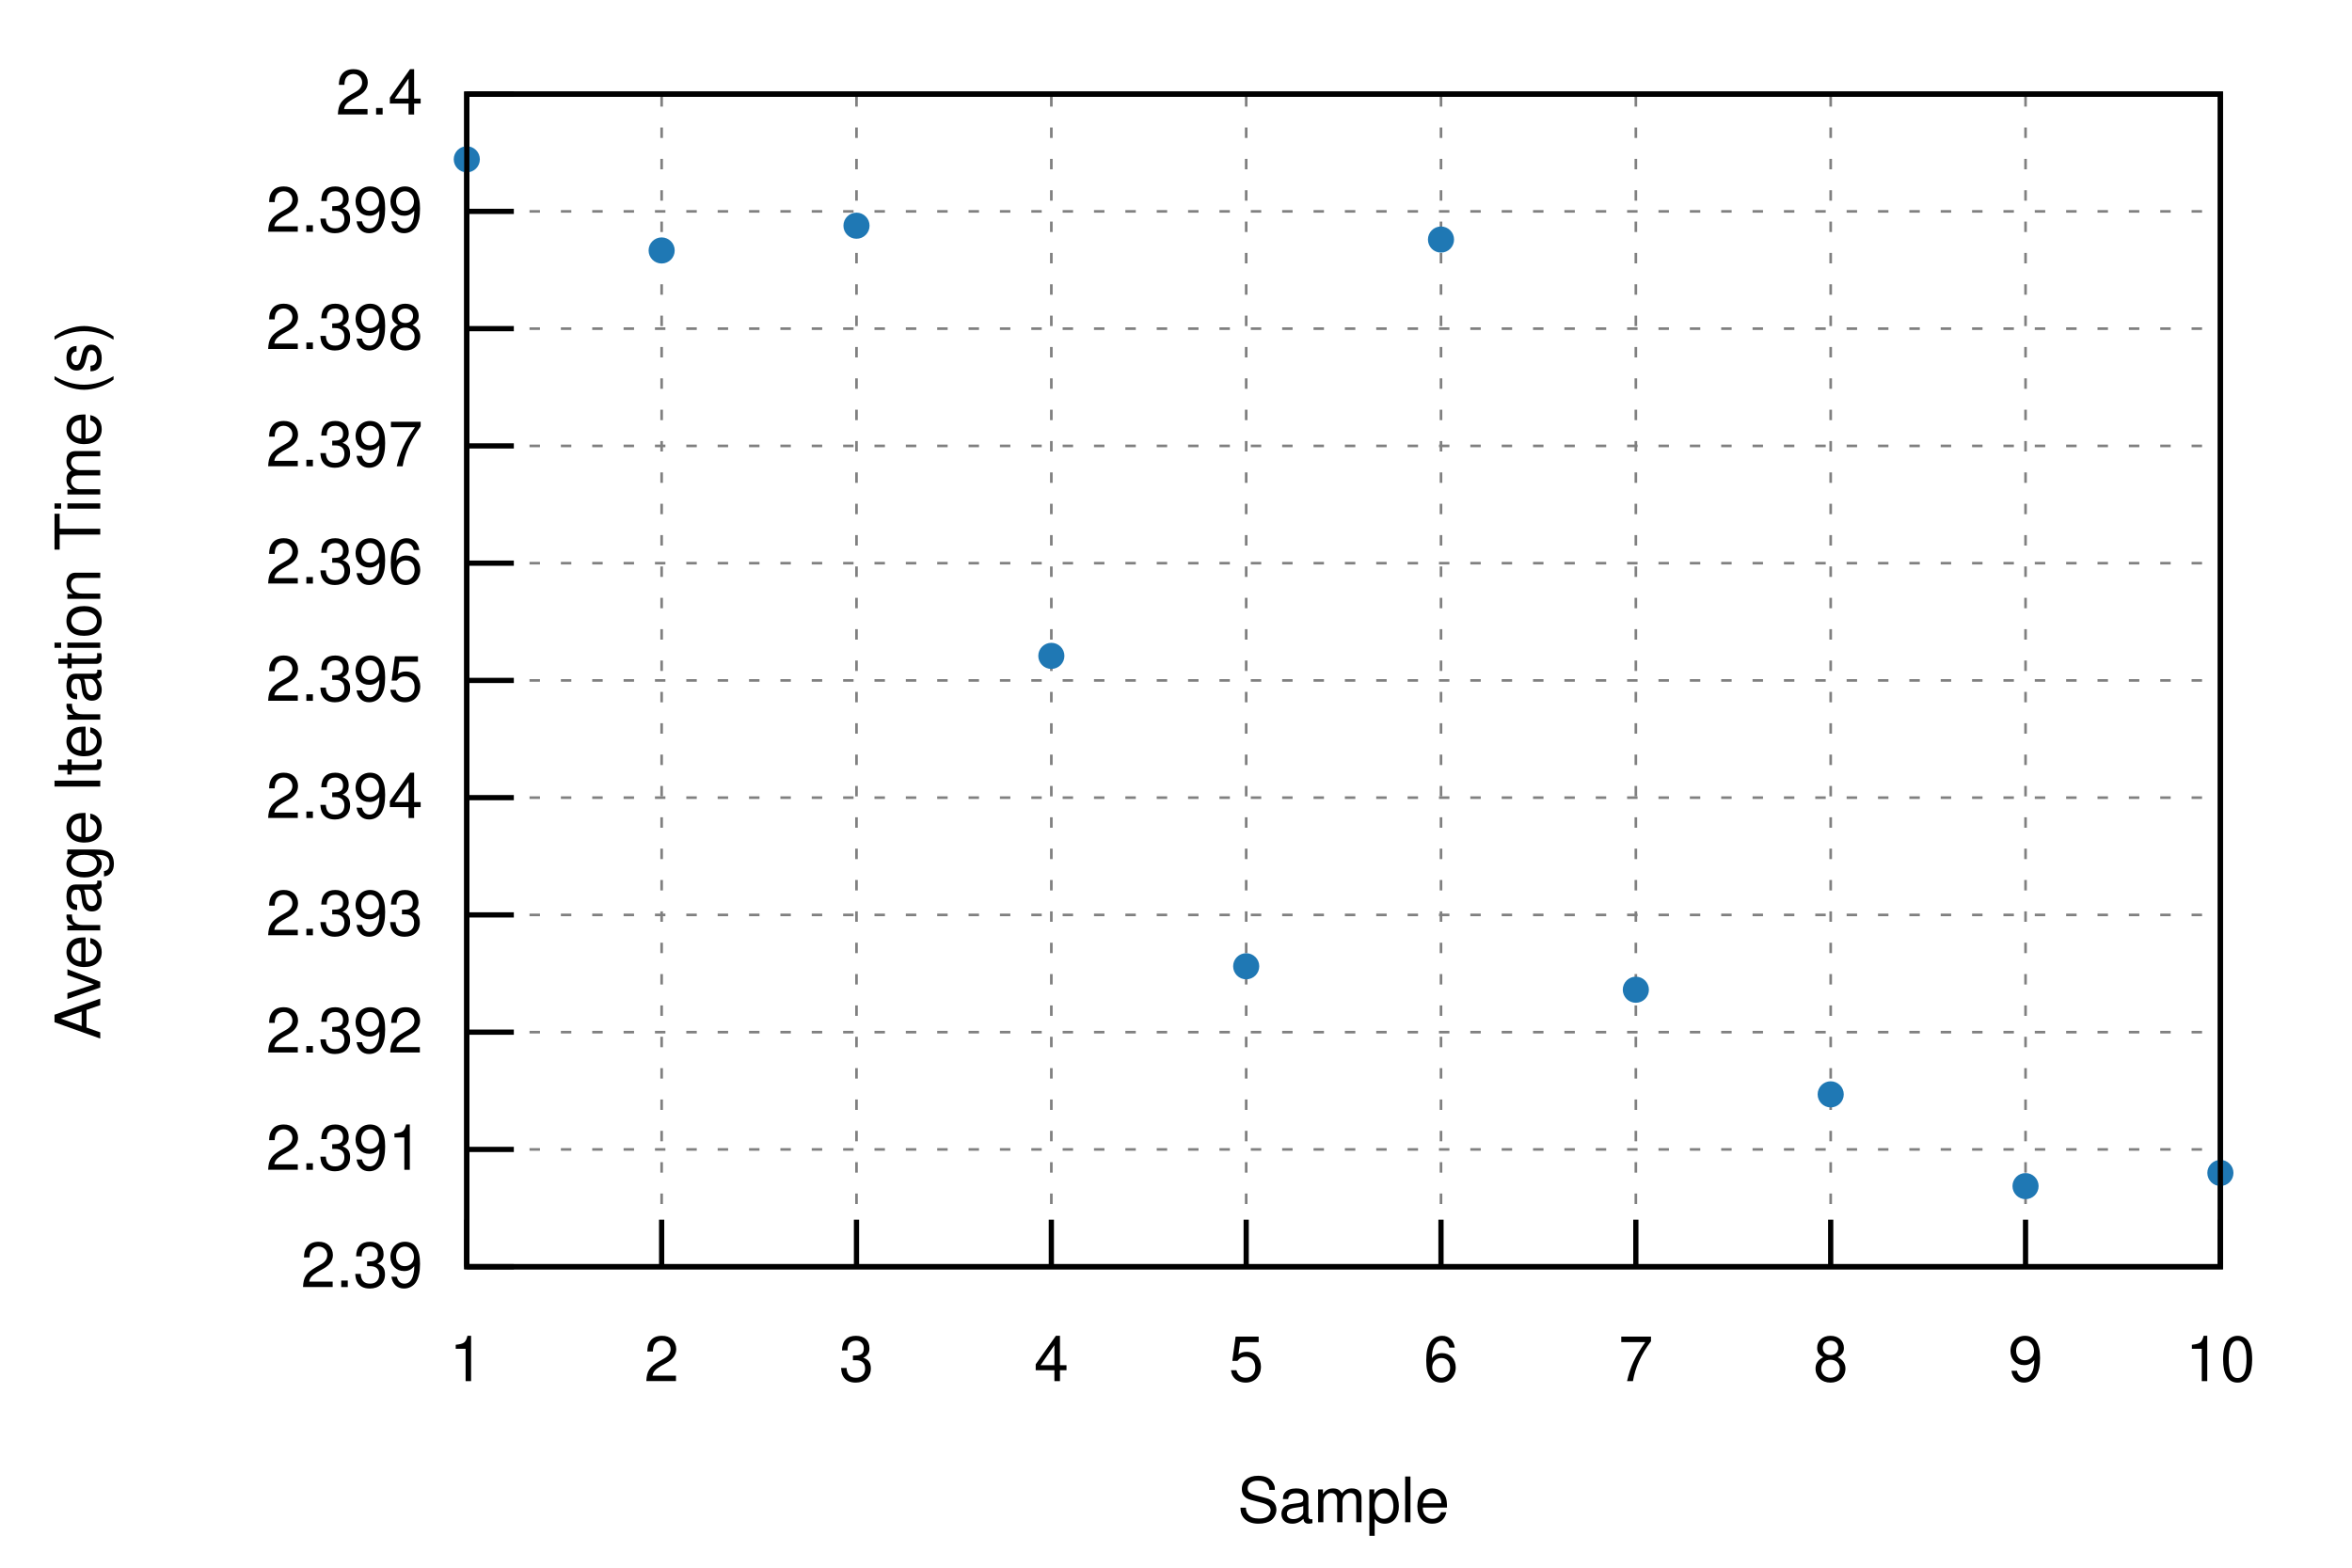
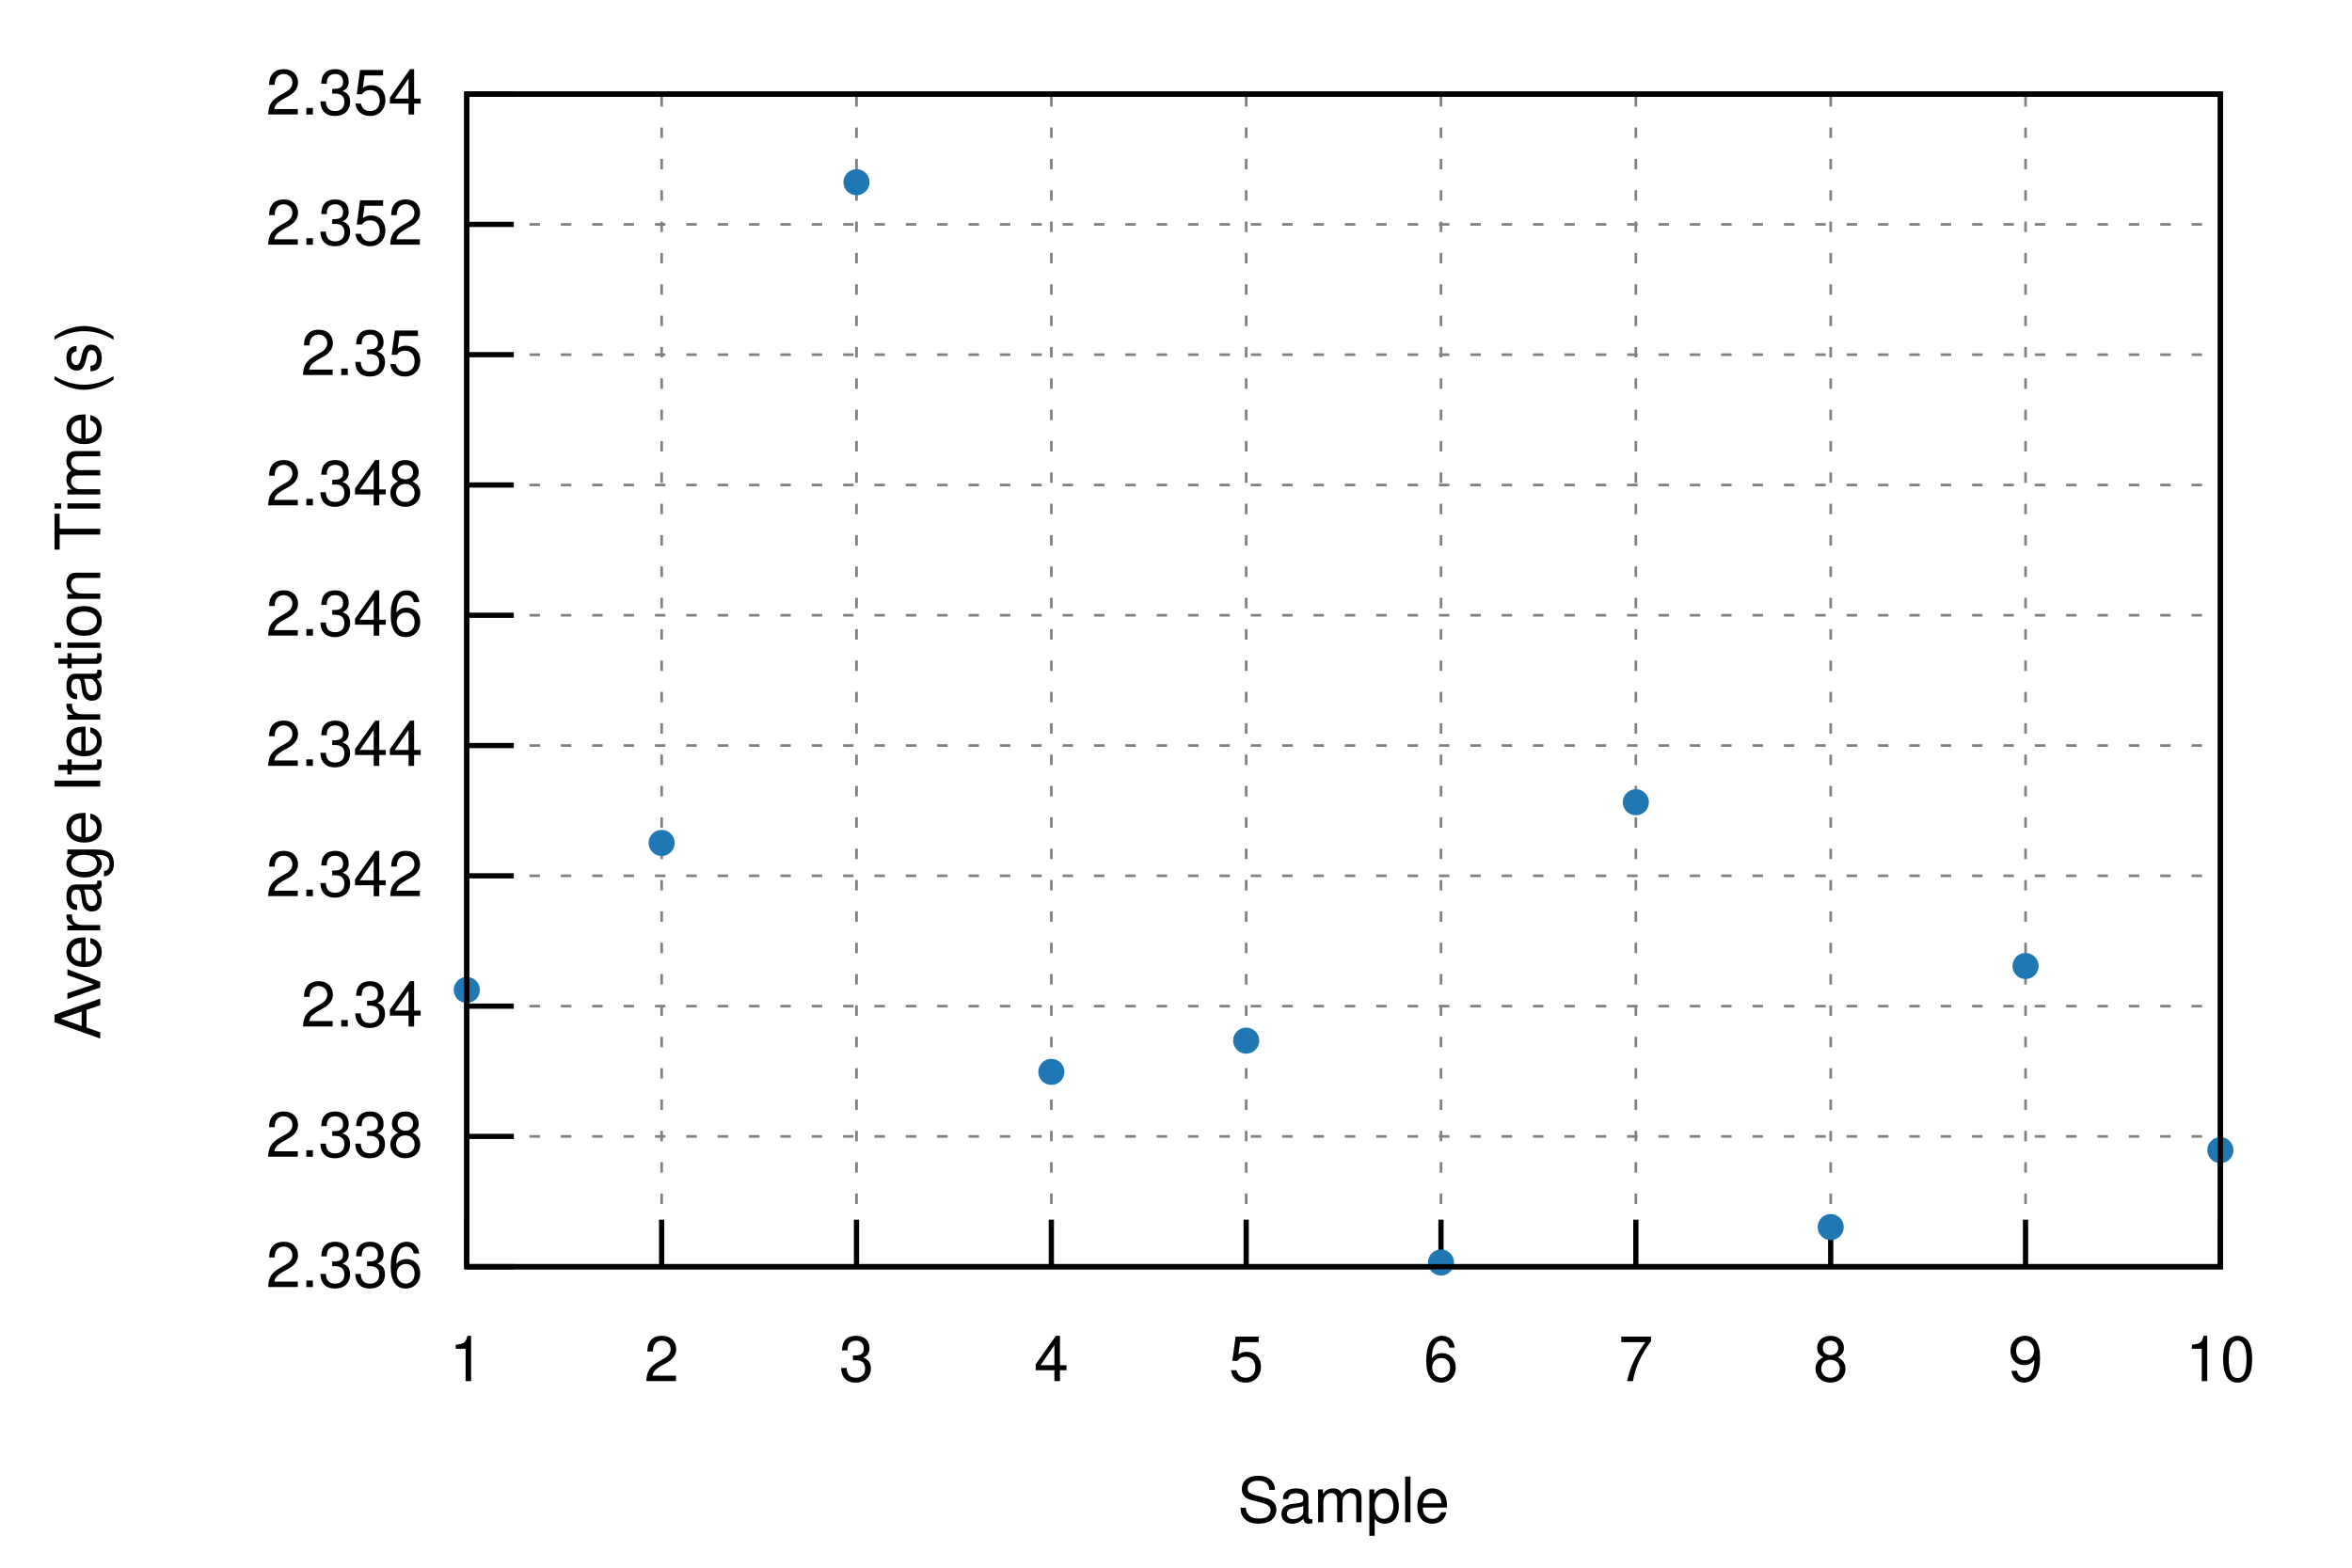
<svg xmlns="http://www.w3.org/2000/svg" xmlns:xlink="http://www.w3.org/1999/xlink" viewBox="0 0 450 300">
  <g id="gnuplot_canvas">
    <rect x="0" y="0" width="450" height="300" fill="none" />
    <defs>
      <circle id="gpDot" r="0.5" stroke-width="0.5" stroke="currentColor" />
      <path id="gpPt0" stroke-width="0.222" stroke="currentColor" d="M-1,0 h2 M0,-1 v2" />
      <path id="gpPt1" stroke-width="0.222" stroke="currentColor" d="M-1,-1 L1,1 M1,-1 L-1,1" />
      <path id="gpPt2" stroke-width="0.222" stroke="currentColor" d="M-1,0 L1,0 M0,-1 L0,1 M-1,-1 L1,1 M-1,1 L1,-1" />
      <rect id="gpPt3" stroke-width="0.222" stroke="currentColor" x="-1" y="-1" width="2" height="2" />
      <rect id="gpPt4" stroke-width="0.222" stroke="currentColor" fill="currentColor" x="-1" y="-1" width="2" height="2" />
      <circle id="gpPt5" stroke-width="0.222" stroke="currentColor" cx="0" cy="0" r="1" />
      <use xlink:href="#gpPt5" id="gpPt6" fill="currentColor" stroke="none" />
      <path id="gpPt7" stroke-width="0.222" stroke="currentColor" d="M0,-1.33 L-1.33,0.67 L1.33,0.67 z" />
      <use xlink:href="#gpPt7" id="gpPt8" fill="currentColor" stroke="none" />
      <use xlink:href="#gpPt7" id="gpPt9" stroke="currentColor" transform="rotate(180)" />
      <use xlink:href="#gpPt9" id="gpPt10" fill="currentColor" stroke="none" />
      <use xlink:href="#gpPt3" id="gpPt11" stroke="currentColor" transform="rotate(45)" />
      <use xlink:href="#gpPt11" id="gpPt12" fill="currentColor" stroke="none" />
      <path id="gpPt13" stroke-width="0.222" stroke="currentColor" d="M0,1.330 L1.265,0.411 L0.782,-1.067 L-0.782,-1.076 L-1.265,0.411 z" />
      <use xlink:href="#gpPt13" id="gpPt14" fill="currentColor" stroke="none" />
      <filter id="textbox" filterUnits="objectBoundingBox" x="0" y="0" height="1" width="1">
        <feFlood flood-color="white" flood-opacity="1" result="bgnd" />
        <feComposite in="SourceGraphic" in2="bgnd" operator="atop" />
      </filter>
      <filter id="greybox" filterUnits="objectBoundingBox" x="0" y="0" height="1" width="1">
        <feFlood flood-color="lightgrey" flood-opacity="1" result="grey" />
        <feComposite in="SourceGraphic" in2="grey" operator="atop" />
      </filter>
    </defs>
    <g fill="none" color="white" stroke="currentColor" stroke-width="1.00" stroke-linecap="butt" stroke-linejoin="miter">
</g>
    <g fill="none" color="black" stroke="currentColor" stroke-width="1.00" stroke-linecap="butt" stroke-linejoin="miter">
</g>
    <g fill="none" color="black" stroke="black" stroke-width="0.50" stroke-linecap="butt" stroke-linejoin="miter">
</g>
    <g fill="none" color="gray" stroke="currentColor" stroke-width="0.50" stroke-linecap="butt" stroke-linejoin="miter">
      <path stroke="gray" stroke-dasharray="2,4" class="gridline" d="M89.31,242.40 L424.82,242.40  " />
    </g>
    <g fill="none" color="gray" stroke="gray" stroke-width="1.00" stroke-linecap="butt" stroke-linejoin="miter">
</g>
    <g fill="none" color="black" stroke="currentColor" stroke-width="1.00" stroke-linecap="butt" stroke-linejoin="miter">
      <path stroke="black" d="M89.31,242.40 L98.31,242.40  " />
      <g transform="translate(80.92,246.30)" stroke="none" fill="black" font-family="Helvetica" font-size="12.00" text-anchor="end">
        <text>
-           <tspan font-family="Helvetica"> 2.39</tspan>
-         </text>
-       </g>
-     </g>
-     <g fill="none" color="black" stroke="currentColor" stroke-width="1.00" stroke-linecap="butt" stroke-linejoin="miter">
- </g>
-     <g fill="none" color="black" stroke="black" stroke-width="0.50" stroke-linecap="butt" stroke-linejoin="miter">
- </g>
-     <g fill="none" color="gray" stroke="currentColor" stroke-width="0.50" stroke-linecap="butt" stroke-linejoin="miter">
-       <path stroke="gray" stroke-dasharray="2,4" class="gridline" d="M89.31,219.96 L424.82,219.96  " />
-     </g>
-     <g fill="none" color="gray" stroke="gray" stroke-width="1.00" stroke-linecap="butt" stroke-linejoin="miter">
- </g>
-     <g fill="none" color="black" stroke="currentColor" stroke-width="1.00" stroke-linecap="butt" stroke-linejoin="miter">
-       <path stroke="black" d="M89.31,219.96 L98.31,219.96  " />
-       <g transform="translate(80.92,223.86)" stroke="none" fill="black" font-family="Helvetica" font-size="12.00" text-anchor="end">
-         <text>
-           <tspan font-family="Helvetica"> 2.391</tspan>
-         </text>
-       </g>
-     </g>
-     <g fill="none" color="black" stroke="currentColor" stroke-width="1.00" stroke-linecap="butt" stroke-linejoin="miter">
- </g>
-     <g fill="none" color="black" stroke="black" stroke-width="0.50" stroke-linecap="butt" stroke-linejoin="miter">
- </g>
-     <g fill="none" color="gray" stroke="currentColor" stroke-width="0.50" stroke-linecap="butt" stroke-linejoin="miter">
-       <path stroke="gray" stroke-dasharray="2,4" class="gridline" d="M89.31,197.52 L424.82,197.52  " />
-     </g>
-     <g fill="none" color="gray" stroke="gray" stroke-width="1.00" stroke-linecap="butt" stroke-linejoin="miter">
- </g>
-     <g fill="none" color="black" stroke="currentColor" stroke-width="1.00" stroke-linecap="butt" stroke-linejoin="miter">
-       <path stroke="black" d="M89.31,197.52 L98.31,197.52  " />
-       <g transform="translate(80.92,201.42)" stroke="none" fill="black" font-family="Helvetica" font-size="12.00" text-anchor="end">
-         <text>
-           <tspan font-family="Helvetica"> 2.392</tspan>
-         </text>
-       </g>
-     </g>
-     <g fill="none" color="black" stroke="currentColor" stroke-width="1.00" stroke-linecap="butt" stroke-linejoin="miter">
- </g>
-     <g fill="none" color="black" stroke="black" stroke-width="0.50" stroke-linecap="butt" stroke-linejoin="miter">
- </g>
-     <g fill="none" color="gray" stroke="currentColor" stroke-width="0.50" stroke-linecap="butt" stroke-linejoin="miter">
-       <path stroke="gray" stroke-dasharray="2,4" class="gridline" d="M89.31,175.08 L424.82,175.08  " />
-     </g>
-     <g fill="none" color="gray" stroke="gray" stroke-width="1.00" stroke-linecap="butt" stroke-linejoin="miter">
- </g>
-     <g fill="none" color="black" stroke="currentColor" stroke-width="1.00" stroke-linecap="butt" stroke-linejoin="miter">
-       <path stroke="black" d="M89.31,175.08 L98.31,175.08  " />
-       <g transform="translate(80.92,178.98)" stroke="none" fill="black" font-family="Helvetica" font-size="12.00" text-anchor="end">
-         <text>
-           <tspan font-family="Helvetica"> 2.393</tspan>
-         </text>
-       </g>
-     </g>
-     <g fill="none" color="black" stroke="currentColor" stroke-width="1.00" stroke-linecap="butt" stroke-linejoin="miter">
- </g>
-     <g fill="none" color="black" stroke="black" stroke-width="0.50" stroke-linecap="butt" stroke-linejoin="miter">
- </g>
-     <g fill="none" color="gray" stroke="currentColor" stroke-width="0.50" stroke-linecap="butt" stroke-linejoin="miter">
-       <path stroke="gray" stroke-dasharray="2,4" class="gridline" d="M89.31,152.64 L424.82,152.64  " />
-     </g>
-     <g fill="none" color="gray" stroke="gray" stroke-width="1.00" stroke-linecap="butt" stroke-linejoin="miter">
- </g>
-     <g fill="none" color="black" stroke="currentColor" stroke-width="1.00" stroke-linecap="butt" stroke-linejoin="miter">
-       <path stroke="black" d="M89.31,152.64 L98.31,152.64  " />
-       <g transform="translate(80.92,156.54)" stroke="none" fill="black" font-family="Helvetica" font-size="12.00" text-anchor="end">
-         <text>
-           <tspan font-family="Helvetica"> 2.394</tspan>
-         </text>
-       </g>
-     </g>
-     <g fill="none" color="black" stroke="currentColor" stroke-width="1.00" stroke-linecap="butt" stroke-linejoin="miter">
- </g>
-     <g fill="none" color="black" stroke="black" stroke-width="0.50" stroke-linecap="butt" stroke-linejoin="miter">
- </g>
-     <g fill="none" color="gray" stroke="currentColor" stroke-width="0.50" stroke-linecap="butt" stroke-linejoin="miter">
-       <path stroke="gray" stroke-dasharray="2,4" class="gridline" d="M89.31,130.21 L424.82,130.21  " />
-     </g>
-     <g fill="none" color="gray" stroke="gray" stroke-width="1.00" stroke-linecap="butt" stroke-linejoin="miter">
- </g>
-     <g fill="none" color="black" stroke="currentColor" stroke-width="1.00" stroke-linecap="butt" stroke-linejoin="miter">
-       <path stroke="black" d="M89.31,130.21 L98.31,130.21  " />
-       <g transform="translate(80.92,134.11)" stroke="none" fill="black" font-family="Helvetica" font-size="12.00" text-anchor="end">
-         <text>
-           <tspan font-family="Helvetica"> 2.395</tspan>
-         </text>
-       </g>
-     </g>
-     <g fill="none" color="black" stroke="currentColor" stroke-width="1.00" stroke-linecap="butt" stroke-linejoin="miter">
- </g>
-     <g fill="none" color="black" stroke="black" stroke-width="0.50" stroke-linecap="butt" stroke-linejoin="miter">
- </g>
-     <g fill="none" color="gray" stroke="currentColor" stroke-width="0.50" stroke-linecap="butt" stroke-linejoin="miter">
-       <path stroke="gray" stroke-dasharray="2,4" class="gridline" d="M89.31,107.77 L424.82,107.77  " />
-     </g>
-     <g fill="none" color="gray" stroke="gray" stroke-width="1.00" stroke-linecap="butt" stroke-linejoin="miter">
- </g>
-     <g fill="none" color="black" stroke="currentColor" stroke-width="1.00" stroke-linecap="butt" stroke-linejoin="miter">
-       <path stroke="black" d="M89.31,107.77 L98.31,107.77  " />
-       <g transform="translate(80.92,111.67)" stroke="none" fill="black" font-family="Helvetica" font-size="12.00" text-anchor="end">
-         <text>
-           <tspan font-family="Helvetica"> 2.396</tspan>
-         </text>
-       </g>
-     </g>
-     <g fill="none" color="black" stroke="currentColor" stroke-width="1.00" stroke-linecap="butt" stroke-linejoin="miter">
- </g>
-     <g fill="none" color="black" stroke="black" stroke-width="0.50" stroke-linecap="butt" stroke-linejoin="miter">
- </g>
-     <g fill="none" color="gray" stroke="currentColor" stroke-width="0.50" stroke-linecap="butt" stroke-linejoin="miter">
-       <path stroke="gray" stroke-dasharray="2,4" class="gridline" d="M89.31,85.33 L424.82,85.33  " />
-     </g>
-     <g fill="none" color="gray" stroke="gray" stroke-width="1.00" stroke-linecap="butt" stroke-linejoin="miter">
- </g>
-     <g fill="none" color="black" stroke="currentColor" stroke-width="1.00" stroke-linecap="butt" stroke-linejoin="miter">
-       <path stroke="black" d="M89.31,85.33 L98.31,85.33  " />
-       <g transform="translate(80.92,89.23)" stroke="none" fill="black" font-family="Helvetica" font-size="12.00" text-anchor="end">
-         <text>
-           <tspan font-family="Helvetica"> 2.397</tspan>
-         </text>
-       </g>
-     </g>
-     <g fill="none" color="black" stroke="currentColor" stroke-width="1.00" stroke-linecap="butt" stroke-linejoin="miter">
- </g>
-     <g fill="none" color="black" stroke="black" stroke-width="0.50" stroke-linecap="butt" stroke-linejoin="miter">
- </g>
-     <g fill="none" color="gray" stroke="currentColor" stroke-width="0.50" stroke-linecap="butt" stroke-linejoin="miter">
-       <path stroke="gray" stroke-dasharray="2,4" class="gridline" d="M89.31,62.89 L424.82,62.89  " />
-     </g>
-     <g fill="none" color="gray" stroke="gray" stroke-width="1.00" stroke-linecap="butt" stroke-linejoin="miter">
- </g>
-     <g fill="none" color="black" stroke="currentColor" stroke-width="1.00" stroke-linecap="butt" stroke-linejoin="miter">
-       <path stroke="black" d="M89.31,62.89 L98.31,62.89  " />
-       <g transform="translate(80.92,66.79)" stroke="none" fill="black" font-family="Helvetica" font-size="12.00" text-anchor="end">
-         <text>
-           <tspan font-family="Helvetica"> 2.398</tspan>
-         </text>
-       </g>
-     </g>
-     <g fill="none" color="black" stroke="currentColor" stroke-width="1.00" stroke-linecap="butt" stroke-linejoin="miter">
- </g>
-     <g fill="none" color="black" stroke="black" stroke-width="0.50" stroke-linecap="butt" stroke-linejoin="miter">
- </g>
-     <g fill="none" color="gray" stroke="currentColor" stroke-width="0.50" stroke-linecap="butt" stroke-linejoin="miter">
-       <path stroke="gray" stroke-dasharray="2,4" class="gridline" d="M89.31,40.45 L424.82,40.45  " />
-     </g>
-     <g fill="none" color="gray" stroke="gray" stroke-width="1.00" stroke-linecap="butt" stroke-linejoin="miter">
- </g>
-     <g fill="none" color="black" stroke="currentColor" stroke-width="1.00" stroke-linecap="butt" stroke-linejoin="miter">
-       <path stroke="black" d="M89.31,40.45 L98.31,40.45  " />
-       <g transform="translate(80.92,44.35)" stroke="none" fill="black" font-family="Helvetica" font-size="12.00" text-anchor="end">
-         <text>
-           <tspan font-family="Helvetica"> 2.399</tspan>
+           <tspan font-family="Helvetica"> 2.336</tspan>
+         </text>
+       </g>
+     </g>
+     <g fill="none" color="black" stroke="currentColor" stroke-width="1.00" stroke-linecap="butt" stroke-linejoin="miter">
+ </g>
+     <g fill="none" color="black" stroke="black" stroke-width="0.50" stroke-linecap="butt" stroke-linejoin="miter">
+ </g>
+     <g fill="none" color="gray" stroke="currentColor" stroke-width="0.50" stroke-linecap="butt" stroke-linejoin="miter">
+       <path stroke="gray" stroke-dasharray="2,4" class="gridline" d="M89.31,217.47 L424.82,217.47  " />
+     </g>
+     <g fill="none" color="gray" stroke="gray" stroke-width="1.00" stroke-linecap="butt" stroke-linejoin="miter">
+ </g>
+     <g fill="none" color="black" stroke="currentColor" stroke-width="1.00" stroke-linecap="butt" stroke-linejoin="miter">
+       <path stroke="black" d="M89.31,217.47 L98.31,217.47  " />
+       <g transform="translate(80.92,221.37)" stroke="none" fill="black" font-family="Helvetica" font-size="12.00" text-anchor="end">
+         <text>
+           <tspan font-family="Helvetica"> 2.338</tspan>
+         </text>
+       </g>
+     </g>
+     <g fill="none" color="black" stroke="currentColor" stroke-width="1.00" stroke-linecap="butt" stroke-linejoin="miter">
+ </g>
+     <g fill="none" color="black" stroke="black" stroke-width="0.50" stroke-linecap="butt" stroke-linejoin="miter">
+ </g>
+     <g fill="none" color="gray" stroke="currentColor" stroke-width="0.50" stroke-linecap="butt" stroke-linejoin="miter">
+       <path stroke="gray" stroke-dasharray="2,4" class="gridline" d="M89.31,192.54 L424.82,192.54  " />
+     </g>
+     <g fill="none" color="gray" stroke="gray" stroke-width="1.00" stroke-linecap="butt" stroke-linejoin="miter">
+ </g>
+     <g fill="none" color="black" stroke="currentColor" stroke-width="1.00" stroke-linecap="butt" stroke-linejoin="miter">
+       <path stroke="black" d="M89.31,192.54 L98.31,192.54  " />
+       <g transform="translate(80.92,196.44)" stroke="none" fill="black" font-family="Helvetica" font-size="12.00" text-anchor="end">
+         <text>
+           <tspan font-family="Helvetica"> 2.34</tspan>
+         </text>
+       </g>
+     </g>
+     <g fill="none" color="black" stroke="currentColor" stroke-width="1.00" stroke-linecap="butt" stroke-linejoin="miter">
+ </g>
+     <g fill="none" color="black" stroke="black" stroke-width="0.50" stroke-linecap="butt" stroke-linejoin="miter">
+ </g>
+     <g fill="none" color="gray" stroke="currentColor" stroke-width="0.50" stroke-linecap="butt" stroke-linejoin="miter">
+       <path stroke="gray" stroke-dasharray="2,4" class="gridline" d="M89.31,167.60 L424.82,167.60  " />
+     </g>
+     <g fill="none" color="gray" stroke="gray" stroke-width="1.00" stroke-linecap="butt" stroke-linejoin="miter">
+ </g>
+     <g fill="none" color="black" stroke="currentColor" stroke-width="1.00" stroke-linecap="butt" stroke-linejoin="miter">
+       <path stroke="black" d="M89.31,167.60 L98.31,167.60  " />
+       <g transform="translate(80.92,171.50)" stroke="none" fill="black" font-family="Helvetica" font-size="12.00" text-anchor="end">
+         <text>
+           <tspan font-family="Helvetica"> 2.342</tspan>
+         </text>
+       </g>
+     </g>
+     <g fill="none" color="black" stroke="currentColor" stroke-width="1.00" stroke-linecap="butt" stroke-linejoin="miter">
+ </g>
+     <g fill="none" color="black" stroke="black" stroke-width="0.50" stroke-linecap="butt" stroke-linejoin="miter">
+ </g>
+     <g fill="none" color="gray" stroke="currentColor" stroke-width="0.50" stroke-linecap="butt" stroke-linejoin="miter">
+       <path stroke="gray" stroke-dasharray="2,4" class="gridline" d="M89.31,142.67 L424.82,142.67  " />
+     </g>
+     <g fill="none" color="gray" stroke="gray" stroke-width="1.00" stroke-linecap="butt" stroke-linejoin="miter">
+ </g>
+     <g fill="none" color="black" stroke="currentColor" stroke-width="1.00" stroke-linecap="butt" stroke-linejoin="miter">
+       <path stroke="black" d="M89.31,142.67 L98.31,142.67  " />
+       <g transform="translate(80.92,146.57)" stroke="none" fill="black" font-family="Helvetica" font-size="12.00" text-anchor="end">
+         <text>
+           <tspan font-family="Helvetica"> 2.344</tspan>
+         </text>
+       </g>
+     </g>
+     <g fill="none" color="black" stroke="currentColor" stroke-width="1.00" stroke-linecap="butt" stroke-linejoin="miter">
+ </g>
+     <g fill="none" color="black" stroke="black" stroke-width="0.50" stroke-linecap="butt" stroke-linejoin="miter">
+ </g>
+     <g fill="none" color="gray" stroke="currentColor" stroke-width="0.50" stroke-linecap="butt" stroke-linejoin="miter">
+       <path stroke="gray" stroke-dasharray="2,4" class="gridline" d="M89.31,117.74 L424.82,117.74  " />
+     </g>
+     <g fill="none" color="gray" stroke="gray" stroke-width="1.00" stroke-linecap="butt" stroke-linejoin="miter">
+ </g>
+     <g fill="none" color="black" stroke="currentColor" stroke-width="1.00" stroke-linecap="butt" stroke-linejoin="miter">
+       <path stroke="black" d="M89.31,117.74 L98.31,117.74  " />
+       <g transform="translate(80.92,121.64)" stroke="none" fill="black" font-family="Helvetica" font-size="12.00" text-anchor="end">
+         <text>
+           <tspan font-family="Helvetica"> 2.346</tspan>
+         </text>
+       </g>
+     </g>
+     <g fill="none" color="black" stroke="currentColor" stroke-width="1.00" stroke-linecap="butt" stroke-linejoin="miter">
+ </g>
+     <g fill="none" color="black" stroke="black" stroke-width="0.50" stroke-linecap="butt" stroke-linejoin="miter">
+ </g>
+     <g fill="none" color="gray" stroke="currentColor" stroke-width="0.50" stroke-linecap="butt" stroke-linejoin="miter">
+       <path stroke="gray" stroke-dasharray="2,4" class="gridline" d="M89.31,92.81 L424.82,92.81  " />
+     </g>
+     <g fill="none" color="gray" stroke="gray" stroke-width="1.00" stroke-linecap="butt" stroke-linejoin="miter">
+ </g>
+     <g fill="none" color="black" stroke="currentColor" stroke-width="1.00" stroke-linecap="butt" stroke-linejoin="miter">
+       <path stroke="black" d="M89.31,92.81 L98.31,92.81  " />
+       <g transform="translate(80.92,96.71)" stroke="none" fill="black" font-family="Helvetica" font-size="12.00" text-anchor="end">
+         <text>
+           <tspan font-family="Helvetica"> 2.348</tspan>
+         </text>
+       </g>
+     </g>
+     <g fill="none" color="black" stroke="currentColor" stroke-width="1.00" stroke-linecap="butt" stroke-linejoin="miter">
+ </g>
+     <g fill="none" color="black" stroke="black" stroke-width="0.50" stroke-linecap="butt" stroke-linejoin="miter">
+ </g>
+     <g fill="none" color="gray" stroke="currentColor" stroke-width="0.50" stroke-linecap="butt" stroke-linejoin="miter">
+       <path stroke="gray" stroke-dasharray="2,4" class="gridline" d="M89.31,67.87 L424.82,67.87  " />
+     </g>
+     <g fill="none" color="gray" stroke="gray" stroke-width="1.00" stroke-linecap="butt" stroke-linejoin="miter">
+ </g>
+     <g fill="none" color="black" stroke="currentColor" stroke-width="1.00" stroke-linecap="butt" stroke-linejoin="miter">
+       <path stroke="black" d="M89.31,67.87 L98.31,67.87  " />
+       <g transform="translate(80.92,71.77)" stroke="none" fill="black" font-family="Helvetica" font-size="12.00" text-anchor="end">
+         <text>
+           <tspan font-family="Helvetica"> 2.35</tspan>
+         </text>
+       </g>
+     </g>
+     <g fill="none" color="black" stroke="currentColor" stroke-width="1.00" stroke-linecap="butt" stroke-linejoin="miter">
+ </g>
+     <g fill="none" color="black" stroke="black" stroke-width="0.50" stroke-linecap="butt" stroke-linejoin="miter">
+ </g>
+     <g fill="none" color="gray" stroke="currentColor" stroke-width="0.50" stroke-linecap="butt" stroke-linejoin="miter">
+       <path stroke="gray" stroke-dasharray="2,4" class="gridline" d="M89.31,42.94 L424.82,42.94  " />
+     </g>
+     <g fill="none" color="gray" stroke="gray" stroke-width="1.00" stroke-linecap="butt" stroke-linejoin="miter">
+ </g>
+     <g fill="none" color="black" stroke="currentColor" stroke-width="1.00" stroke-linecap="butt" stroke-linejoin="miter">
+       <path stroke="black" d="M89.31,42.94 L98.31,42.94  " />
+       <g transform="translate(80.92,46.84)" stroke="none" fill="black" font-family="Helvetica" font-size="12.00" text-anchor="end">
+         <text>
+           <tspan font-family="Helvetica"> 2.352</tspan>
        </text>
      </g>
    </g>
    <g fill="none" color="black" stroke="currentColor" stroke-width="1.00" stroke-linecap="butt" stroke-linejoin="miter">
</g>
    <g fill="none" color="black" stroke="black" stroke-width="0.50" stroke-linecap="butt" stroke-linejoin="miter">
</g>
    <g fill="none" color="gray" stroke="currentColor" stroke-width="0.50" stroke-linecap="butt" stroke-linejoin="miter">
      <path stroke="gray" stroke-dasharray="2,4" class="gridline" d="M89.31,18.01 L424.82,18.01  " />
    </g>
    <g fill="none" color="gray" stroke="gray" stroke-width="1.00" stroke-linecap="butt" stroke-linejoin="miter">
</g>
    <g fill="none" color="black" stroke="currentColor" stroke-width="1.00" stroke-linecap="butt" stroke-linejoin="miter">
      <path stroke="black" d="M89.31,18.01 L98.31,18.01  " />
      <g transform="translate(80.92,21.91)" stroke="none" fill="black" font-family="Helvetica" font-size="12.00" text-anchor="end">
        <text>
-           <tspan font-family="Helvetica"> 2.4</tspan>
+           <tspan font-family="Helvetica"> 2.354</tspan>
        </text>
      </g>
    </g>
    <g fill="none" color="black" stroke="currentColor" stroke-width="1.00" stroke-linecap="butt" stroke-linejoin="miter">
</g>
    <g fill="none" color="black" stroke="black" stroke-width="0.50" stroke-linecap="butt" stroke-linejoin="miter">
</g>
    <g fill="none" color="gray" stroke="currentColor" stroke-width="0.50" stroke-linecap="butt" stroke-linejoin="miter">
      <path stroke="gray" stroke-dasharray="2,4" class="gridline" d="M89.31,242.40 L89.31,18.01  " />
    </g>
    <g fill="none" color="gray" stroke="gray" stroke-width="1.00" stroke-linecap="butt" stroke-linejoin="miter">
</g>
    <g fill="none" color="black" stroke="currentColor" stroke-width="1.00" stroke-linecap="butt" stroke-linejoin="miter">
      <path stroke="black" d="M89.31,242.40 L89.31,233.40  " />
      <g transform="translate(89.31,264.30)" stroke="none" fill="black" font-family="Helvetica" font-size="12.00" text-anchor="middle">
        <text>
          <tspan font-family="Helvetica"> 1</tspan>
        </text>
      </g>
    </g>
    <g fill="none" color="black" stroke="currentColor" stroke-width="1.00" stroke-linecap="butt" stroke-linejoin="miter">
</g>
    <g fill="none" color="black" stroke="black" stroke-width="0.50" stroke-linecap="butt" stroke-linejoin="miter">
</g>
    <g fill="none" color="gray" stroke="currentColor" stroke-width="0.50" stroke-linecap="butt" stroke-linejoin="miter">
      <path stroke="gray" stroke-dasharray="2,4" class="gridline" d="M126.59,242.40 L126.59,18.01  " />
    </g>
    <g fill="none" color="gray" stroke="gray" stroke-width="1.00" stroke-linecap="butt" stroke-linejoin="miter">
</g>
    <g fill="none" color="black" stroke="currentColor" stroke-width="1.00" stroke-linecap="butt" stroke-linejoin="miter">
      <path stroke="black" d="M126.59,242.40 L126.59,233.40  " />
      <g transform="translate(126.59,264.30)" stroke="none" fill="black" font-family="Helvetica" font-size="12.00" text-anchor="middle">
        <text>
          <tspan font-family="Helvetica"> 2</tspan>
        </text>
      </g>
    </g>
    <g fill="none" color="black" stroke="currentColor" stroke-width="1.00" stroke-linecap="butt" stroke-linejoin="miter">
</g>
    <g fill="none" color="black" stroke="black" stroke-width="0.50" stroke-linecap="butt" stroke-linejoin="miter">
</g>
    <g fill="none" color="gray" stroke="currentColor" stroke-width="0.50" stroke-linecap="butt" stroke-linejoin="miter">
      <path stroke="gray" stroke-dasharray="2,4" class="gridline" d="M163.87,242.40 L163.87,18.01  " />
    </g>
    <g fill="none" color="gray" stroke="gray" stroke-width="1.00" stroke-linecap="butt" stroke-linejoin="miter">
</g>
    <g fill="none" color="black" stroke="currentColor" stroke-width="1.00" stroke-linecap="butt" stroke-linejoin="miter">
      <path stroke="black" d="M163.87,242.40 L163.87,233.40  " />
      <g transform="translate(163.87,264.30)" stroke="none" fill="black" font-family="Helvetica" font-size="12.00" text-anchor="middle">
        <text>
          <tspan font-family="Helvetica"> 3</tspan>
        </text>
      </g>
    </g>
    <g fill="none" color="black" stroke="currentColor" stroke-width="1.00" stroke-linecap="butt" stroke-linejoin="miter">
</g>
    <g fill="none" color="black" stroke="black" stroke-width="0.50" stroke-linecap="butt" stroke-linejoin="miter">
</g>
    <g fill="none" color="gray" stroke="currentColor" stroke-width="0.50" stroke-linecap="butt" stroke-linejoin="miter">
      <path stroke="gray" stroke-dasharray="2,4" class="gridline" d="M201.15,242.40 L201.15,18.01  " />
    </g>
    <g fill="none" color="gray" stroke="gray" stroke-width="1.00" stroke-linecap="butt" stroke-linejoin="miter">
</g>
    <g fill="none" color="black" stroke="currentColor" stroke-width="1.00" stroke-linecap="butt" stroke-linejoin="miter">
      <path stroke="black" d="M201.15,242.40 L201.15,233.40  " />
      <g transform="translate(201.15,264.30)" stroke="none" fill="black" font-family="Helvetica" font-size="12.00" text-anchor="middle">
        <text>
          <tspan font-family="Helvetica"> 4</tspan>
        </text>
      </g>
    </g>
    <g fill="none" color="black" stroke="currentColor" stroke-width="1.00" stroke-linecap="butt" stroke-linejoin="miter">
</g>
    <g fill="none" color="black" stroke="black" stroke-width="0.50" stroke-linecap="butt" stroke-linejoin="miter">
</g>
    <g fill="none" color="gray" stroke="currentColor" stroke-width="0.50" stroke-linecap="butt" stroke-linejoin="miter">
      <path stroke="gray" stroke-dasharray="2,4" class="gridline" d="M238.43,242.40 L238.43,18.01  " />
    </g>
    <g fill="none" color="gray" stroke="gray" stroke-width="1.00" stroke-linecap="butt" stroke-linejoin="miter">
</g>
    <g fill="none" color="black" stroke="currentColor" stroke-width="1.00" stroke-linecap="butt" stroke-linejoin="miter">
      <path stroke="black" d="M238.43,242.40 L238.43,233.40  " />
      <g transform="translate(238.43,264.30)" stroke="none" fill="black" font-family="Helvetica" font-size="12.00" text-anchor="middle">
        <text>
          <tspan font-family="Helvetica"> 5</tspan>
        </text>
      </g>
    </g>
    <g fill="none" color="black" stroke="currentColor" stroke-width="1.00" stroke-linecap="butt" stroke-linejoin="miter">
</g>
    <g fill="none" color="black" stroke="black" stroke-width="0.50" stroke-linecap="butt" stroke-linejoin="miter">
</g>
    <g fill="none" color="gray" stroke="currentColor" stroke-width="0.50" stroke-linecap="butt" stroke-linejoin="miter">
      <path stroke="gray" stroke-dasharray="2,4" class="gridline" d="M275.70,242.40 L275.70,18.01  " />
    </g>
    <g fill="none" color="gray" stroke="gray" stroke-width="1.00" stroke-linecap="butt" stroke-linejoin="miter">
</g>
    <g fill="none" color="black" stroke="currentColor" stroke-width="1.00" stroke-linecap="butt" stroke-linejoin="miter">
      <path stroke="black" d="M275.70,242.40 L275.70,233.40  " />
      <g transform="translate(275.70,264.30)" stroke="none" fill="black" font-family="Helvetica" font-size="12.00" text-anchor="middle">
        <text>
          <tspan font-family="Helvetica"> 6</tspan>
        </text>
      </g>
    </g>
    <g fill="none" color="black" stroke="currentColor" stroke-width="1.00" stroke-linecap="butt" stroke-linejoin="miter">
</g>
    <g fill="none" color="black" stroke="black" stroke-width="0.50" stroke-linecap="butt" stroke-linejoin="miter">
</g>
    <g fill="none" color="gray" stroke="currentColor" stroke-width="0.50" stroke-linecap="butt" stroke-linejoin="miter">
      <path stroke="gray" stroke-dasharray="2,4" class="gridline" d="M312.98,242.40 L312.98,18.01  " />
    </g>
    <g fill="none" color="gray" stroke="gray" stroke-width="1.00" stroke-linecap="butt" stroke-linejoin="miter">
</g>
    <g fill="none" color="black" stroke="currentColor" stroke-width="1.00" stroke-linecap="butt" stroke-linejoin="miter">
      <path stroke="black" d="M312.98,242.40 L312.98,233.40  " />
      <g transform="translate(312.98,264.30)" stroke="none" fill="black" font-family="Helvetica" font-size="12.00" text-anchor="middle">
        <text>
          <tspan font-family="Helvetica"> 7</tspan>
        </text>
      </g>
    </g>
    <g fill="none" color="black" stroke="currentColor" stroke-width="1.00" stroke-linecap="butt" stroke-linejoin="miter">
</g>
    <g fill="none" color="black" stroke="black" stroke-width="0.50" stroke-linecap="butt" stroke-linejoin="miter">
</g>
    <g fill="none" color="gray" stroke="currentColor" stroke-width="0.50" stroke-linecap="butt" stroke-linejoin="miter">
      <path stroke="gray" stroke-dasharray="2,4" class="gridline" d="M350.26,242.40 L350.26,18.01  " />
    </g>
    <g fill="none" color="gray" stroke="gray" stroke-width="1.00" stroke-linecap="butt" stroke-linejoin="miter">
</g>
    <g fill="none" color="black" stroke="currentColor" stroke-width="1.00" stroke-linecap="butt" stroke-linejoin="miter">
      <path stroke="black" d="M350.26,242.40 L350.26,233.40  " />
      <g transform="translate(350.26,264.30)" stroke="none" fill="black" font-family="Helvetica" font-size="12.00" text-anchor="middle">
        <text>
          <tspan font-family="Helvetica"> 8</tspan>
        </text>
      </g>
    </g>
    <g fill="none" color="black" stroke="currentColor" stroke-width="1.00" stroke-linecap="butt" stroke-linejoin="miter">
</g>
    <g fill="none" color="black" stroke="black" stroke-width="0.50" stroke-linecap="butt" stroke-linejoin="miter">
</g>
    <g fill="none" color="gray" stroke="currentColor" stroke-width="0.50" stroke-linecap="butt" stroke-linejoin="miter">
      <path stroke="gray" stroke-dasharray="2,4" class="gridline" d="M387.54,242.40 L387.54,18.01  " />
    </g>
    <g fill="none" color="gray" stroke="gray" stroke-width="1.00" stroke-linecap="butt" stroke-linejoin="miter">
</g>
    <g fill="none" color="black" stroke="currentColor" stroke-width="1.00" stroke-linecap="butt" stroke-linejoin="miter">
      <path stroke="black" d="M387.54,242.40 L387.54,233.40  " />
      <g transform="translate(387.54,264.30)" stroke="none" fill="black" font-family="Helvetica" font-size="12.00" text-anchor="middle">
        <text>
          <tspan font-family="Helvetica"> 9</tspan>
        </text>
      </g>
    </g>
    <g fill="none" color="black" stroke="currentColor" stroke-width="1.00" stroke-linecap="butt" stroke-linejoin="miter">
</g>
    <g fill="none" color="black" stroke="black" stroke-width="0.50" stroke-linecap="butt" stroke-linejoin="miter">
</g>
    <g fill="none" color="gray" stroke="currentColor" stroke-width="0.50" stroke-linecap="butt" stroke-linejoin="miter">
      <path stroke="gray" stroke-dasharray="2,4" class="gridline" d="M424.82,242.40 L424.82,18.01  " />
    </g>
    <g fill="none" color="gray" stroke="gray" stroke-width="1.00" stroke-linecap="butt" stroke-linejoin="miter">
</g>
    <g fill="none" color="black" stroke="currentColor" stroke-width="1.00" stroke-linecap="butt" stroke-linejoin="miter">
      <path stroke="black" d="M424.82,242.40 L424.82,233.40  " />
      <g transform="translate(424.82,264.30)" stroke="none" fill="black" font-family="Helvetica" font-size="12.00" text-anchor="middle">
        <text>
          <tspan font-family="Helvetica"> 10</tspan>
        </text>
      </g>
    </g>
    <g fill="none" color="black" stroke="currentColor" stroke-width="1.00" stroke-linecap="butt" stroke-linejoin="miter">
</g>
    <g fill="none" color="black" stroke="currentColor" stroke-width="1.00" stroke-linecap="butt" stroke-linejoin="miter">
      <path stroke="black" d="M89.31,18.01 L89.31,242.40 L424.82,242.40 L424.82,18.01 L89.31,18.01 Z  " />
    </g>
    <g fill="none" color="black" stroke="currentColor" stroke-width="1.00" stroke-linecap="butt" stroke-linejoin="miter">
</g>
    <g id="gnuplot_plot_1" fill="none">
      <g fill="none" color="black" stroke="currentColor" stroke-width="1.00" stroke-linecap="butt" stroke-linejoin="miter">
-         <use xlink:href="#gpPt6" transform="translate(89.31,30.49) scale(2.25)" color="rgb( 31, 120, 180)" />
-         <use xlink:href="#gpPt6" transform="translate(126.59,47.93) scale(2.25)" color="rgb( 31, 120, 180)" />
-         <use xlink:href="#gpPt6" transform="translate(163.87,43.19) scale(2.25)" color="rgb( 31, 120, 180)" />
-         <use xlink:href="#gpPt6" transform="translate(201.15,125.51) scale(2.25)" color="rgb( 31, 120, 180)" />
-         <use xlink:href="#gpPt6" transform="translate(238.43,184.91) scale(2.25)" color="rgb( 31, 120, 180)" />
-         <use xlink:href="#gpPt6" transform="translate(275.70,45.84) scale(2.25)" color="rgb( 31, 120, 180)" />
-         <use xlink:href="#gpPt6" transform="translate(312.98,189.40) scale(2.25)" color="rgb( 31, 120, 180)" />
-         <use xlink:href="#gpPt6" transform="translate(350.26,209.42) scale(2.25)" color="rgb( 31, 120, 180)" />
-         <use xlink:href="#gpPt6" transform="translate(387.54,226.98) scale(2.25)" color="rgb( 31, 120, 180)" />
-         <use xlink:href="#gpPt6" transform="translate(424.82,224.46) scale(2.25)" color="rgb( 31, 120, 180)" />
+         <use xlink:href="#gpPt6" transform="translate(89.31,189.44) scale(2.25)" color="rgb( 31, 120, 180)" />
+         <use xlink:href="#gpPt6" transform="translate(126.59,161.31) scale(2.25)" color="rgb( 31, 120, 180)" />
+         <use xlink:href="#gpPt6" transform="translate(163.87,34.87) scale(2.25)" color="rgb( 31, 120, 180)" />
+         <use xlink:href="#gpPt6" transform="translate(201.15,205.12) scale(2.25)" color="rgb( 31, 120, 180)" />
+         <use xlink:href="#gpPt6" transform="translate(238.43,199.14) scale(2.25)" color="rgb( 31, 120, 180)" />
+         <use xlink:href="#gpPt6" transform="translate(275.70,241.60) scale(2.25)" color="rgb( 31, 120, 180)" />
+         <use xlink:href="#gpPt6" transform="translate(312.98,153.52) scale(2.25)" color="rgb( 31, 120, 180)" />
+         <use xlink:href="#gpPt6" transform="translate(350.26,234.82) scale(2.25)" color="rgb( 31, 120, 180)" />
+         <use xlink:href="#gpPt6" transform="translate(387.54,184.86) scale(2.25)" color="rgb( 31, 120, 180)" />
+         <use xlink:href="#gpPt6" transform="translate(424.82,220.10) scale(2.25)" color="rgb( 31, 120, 180)" />
      </g>
    </g>
    <g fill="none" color="white" stroke="rgb( 31, 120, 180)" stroke-width="2.00" stroke-linecap="butt" stroke-linejoin="miter">
</g>
    <g fill="none" color="black" stroke="currentColor" stroke-width="2.00" stroke-linecap="butt" stroke-linejoin="miter">
</g>
    <g fill="none" color="black" stroke="black" stroke-width="1.00" stroke-linecap="butt" stroke-linejoin="miter">
</g>
    <g fill="none" color="black" stroke="currentColor" stroke-width="1.00" stroke-linecap="butt" stroke-linejoin="miter">
      <path stroke="black" d="M89.31,18.01 L89.31,242.40 L424.82,242.40 L424.82,18.01 L89.31,18.01 Z  " />
      <g transform="translate(19.18,130.21) rotate(270.00)" stroke="none" fill="black" font-family="Helvetica" font-size="12.00" text-anchor="middle">
        <text>
          <tspan font-family="Helvetica">Average Iteration Time (s)</tspan>
        </text>
      </g>
    </g>
    <g fill="none" color="black" stroke="currentColor" stroke-width="1.00" stroke-linecap="butt" stroke-linejoin="miter">
      <g transform="translate(257.06,291.30)" stroke="none" fill="black" font-family="Helvetica" font-size="12.00" text-anchor="middle">
        <text>
          <tspan font-family="Helvetica">Sample</tspan>
        </text>
      </g>
    </g>
    <g fill="none" color="black" stroke="currentColor" stroke-width="1.00" stroke-linecap="butt" stroke-linejoin="miter">
</g>
    <g fill="none" color="black" stroke="currentColor" stroke-width="1.00" stroke-linecap="butt" stroke-linejoin="miter">
</g>
  </g>
</svg>
